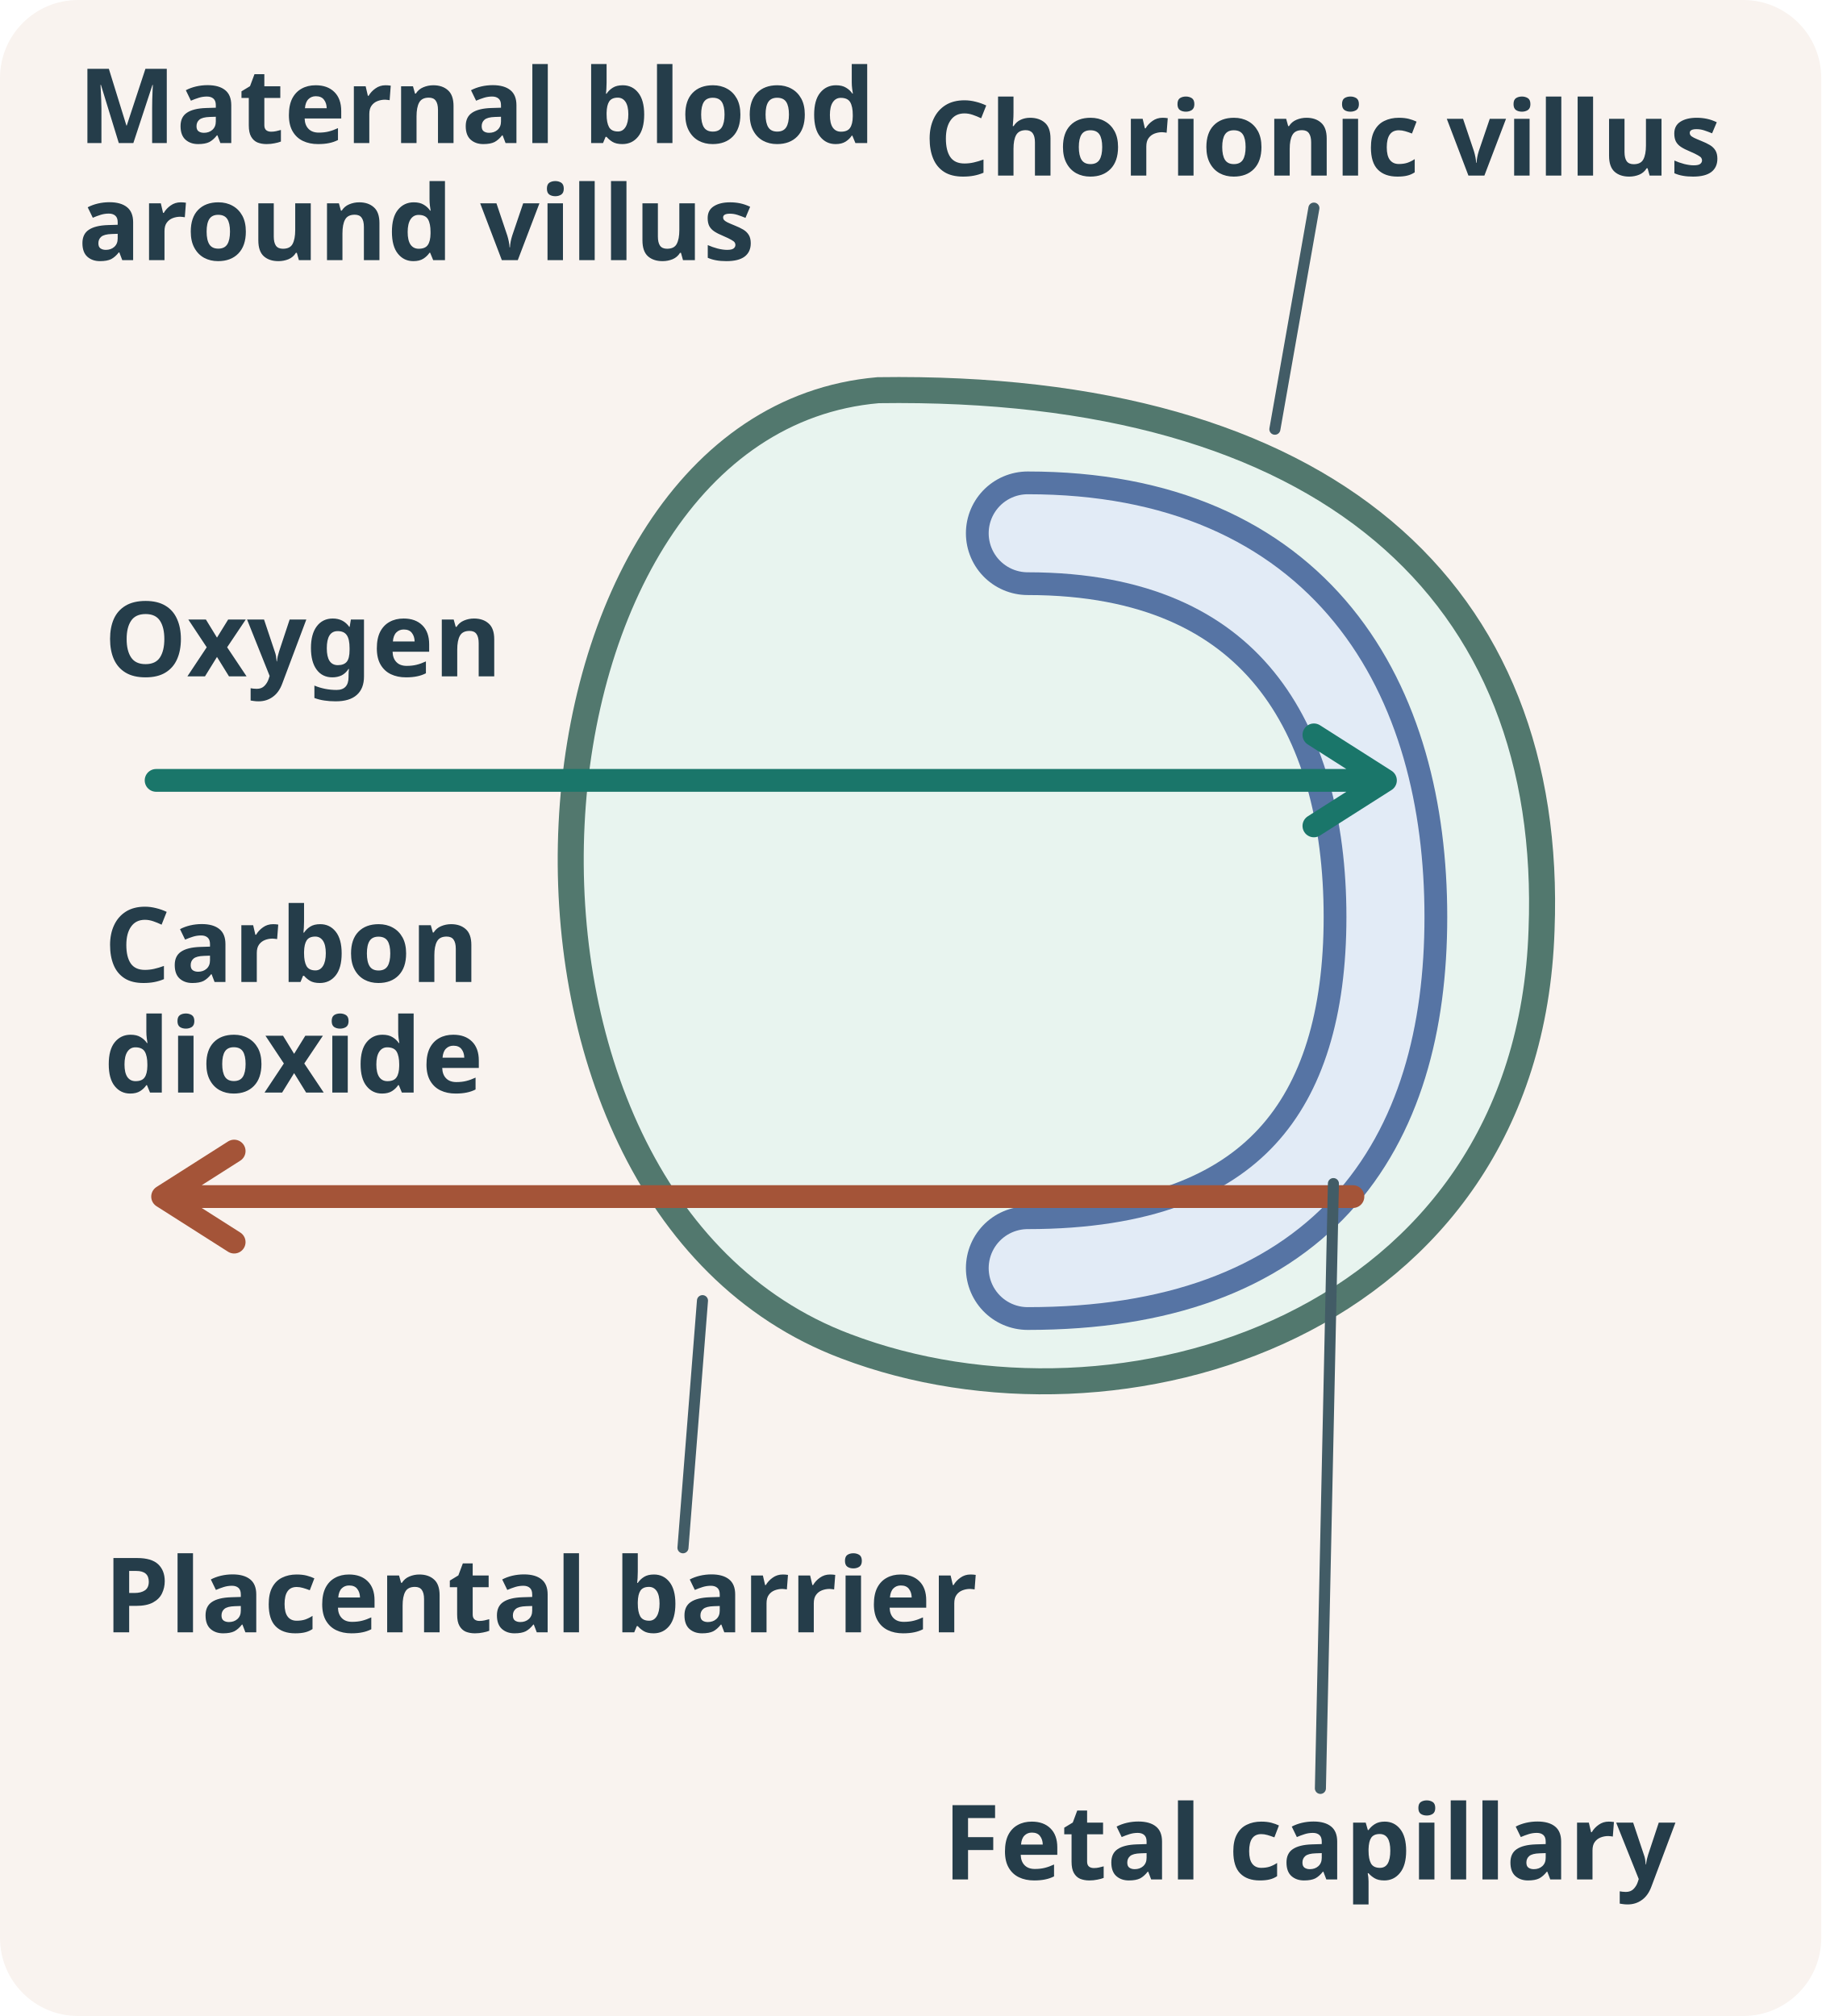
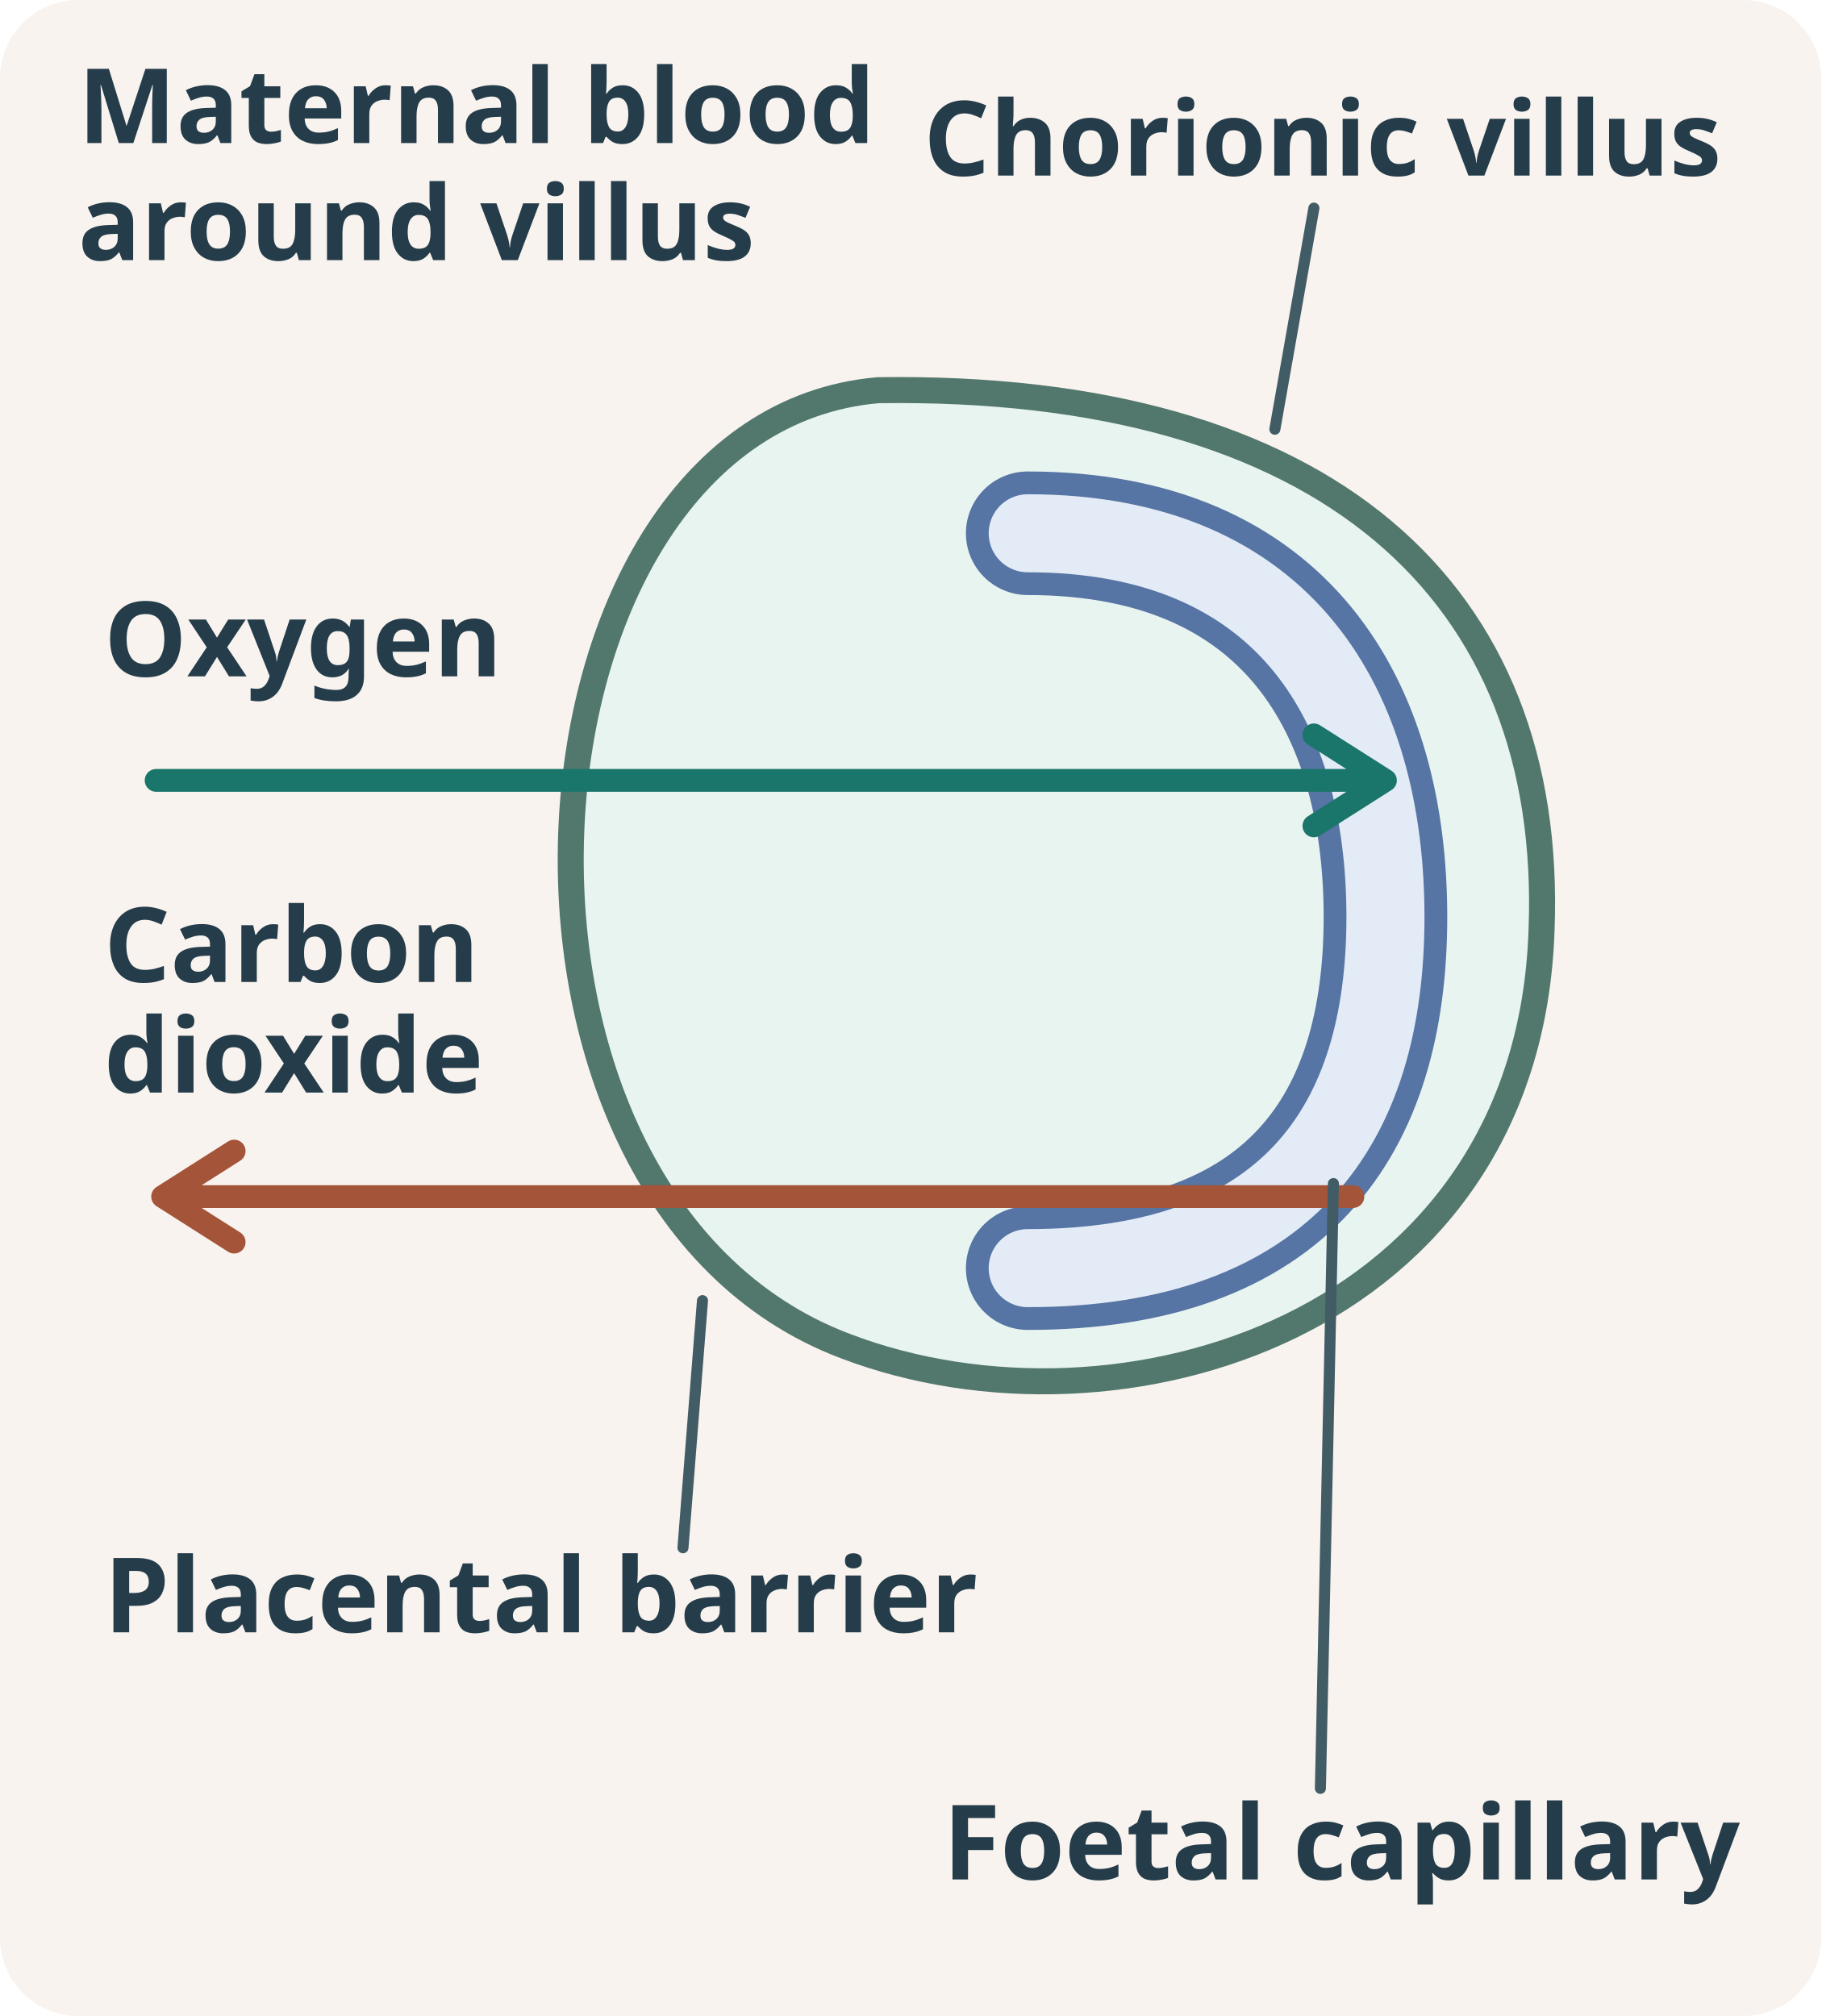
<svg xmlns="http://www.w3.org/2000/svg" width="280" height="310" viewBox="0 0 280 310" role="img" aria-labelledby="title description">
  <rect width="280" height="310" rx="12" fill="#f9f3ef" />
  <path d="M135 60 C77 65 69 184 130 207 C172 223 235 204 237 143 C239 91 204 59 135 60Z" fill="#e8f4ef" stroke="#52786e" stroke-width="4" />
  <path d="M158 82 C198 82 213 109 213 141 C213 173 198 195 158 195" fill="none" stroke="#5674a4" stroke-width="19" stroke-linecap="round" />
  <path d="M158 82 C198 82 213 109 213 141 C213 173 198 195 158 195" fill="none" stroke="#e2ebf6" stroke-width="12" stroke-linecap="round" />
  <g font-family="system-ui, sans-serif" fill="#253d4a" font-size="16" font-weight="600">
    <text x="12" y="22">Maternal blood</text>
    <text x="12" y="40">around villus</text>
    <text x="16" y="104">Oxygen</text>
    <text x="16" y="151">Carbon</text>
    <text x="16" y="168">dioxide</text>
    <text x="16" y="251">Placental barrier</text>
-     <text x="145" y="289">Fetal capillary</text>
+     <text x="145" y="289">Foetal capillary</text>
    <text x="142" y="27">Chorionic villus</text>
  </g>
  <g fill="none" stroke-linecap="round" stroke-linejoin="round">
    <path d="M24 120H213 M202 113l11 7-11 7" stroke="#1a766a" stroke-width="3.5" />
    <path d="M208 184H25 M36 177l-11 7 11 7" stroke="#a45438" stroke-width="3.5" />
    <path d="M105 238L108 200 M203 275L205 182 M202 32L196 66" stroke="#425c66" stroke-width="1.7" />
  </g>
</svg>
